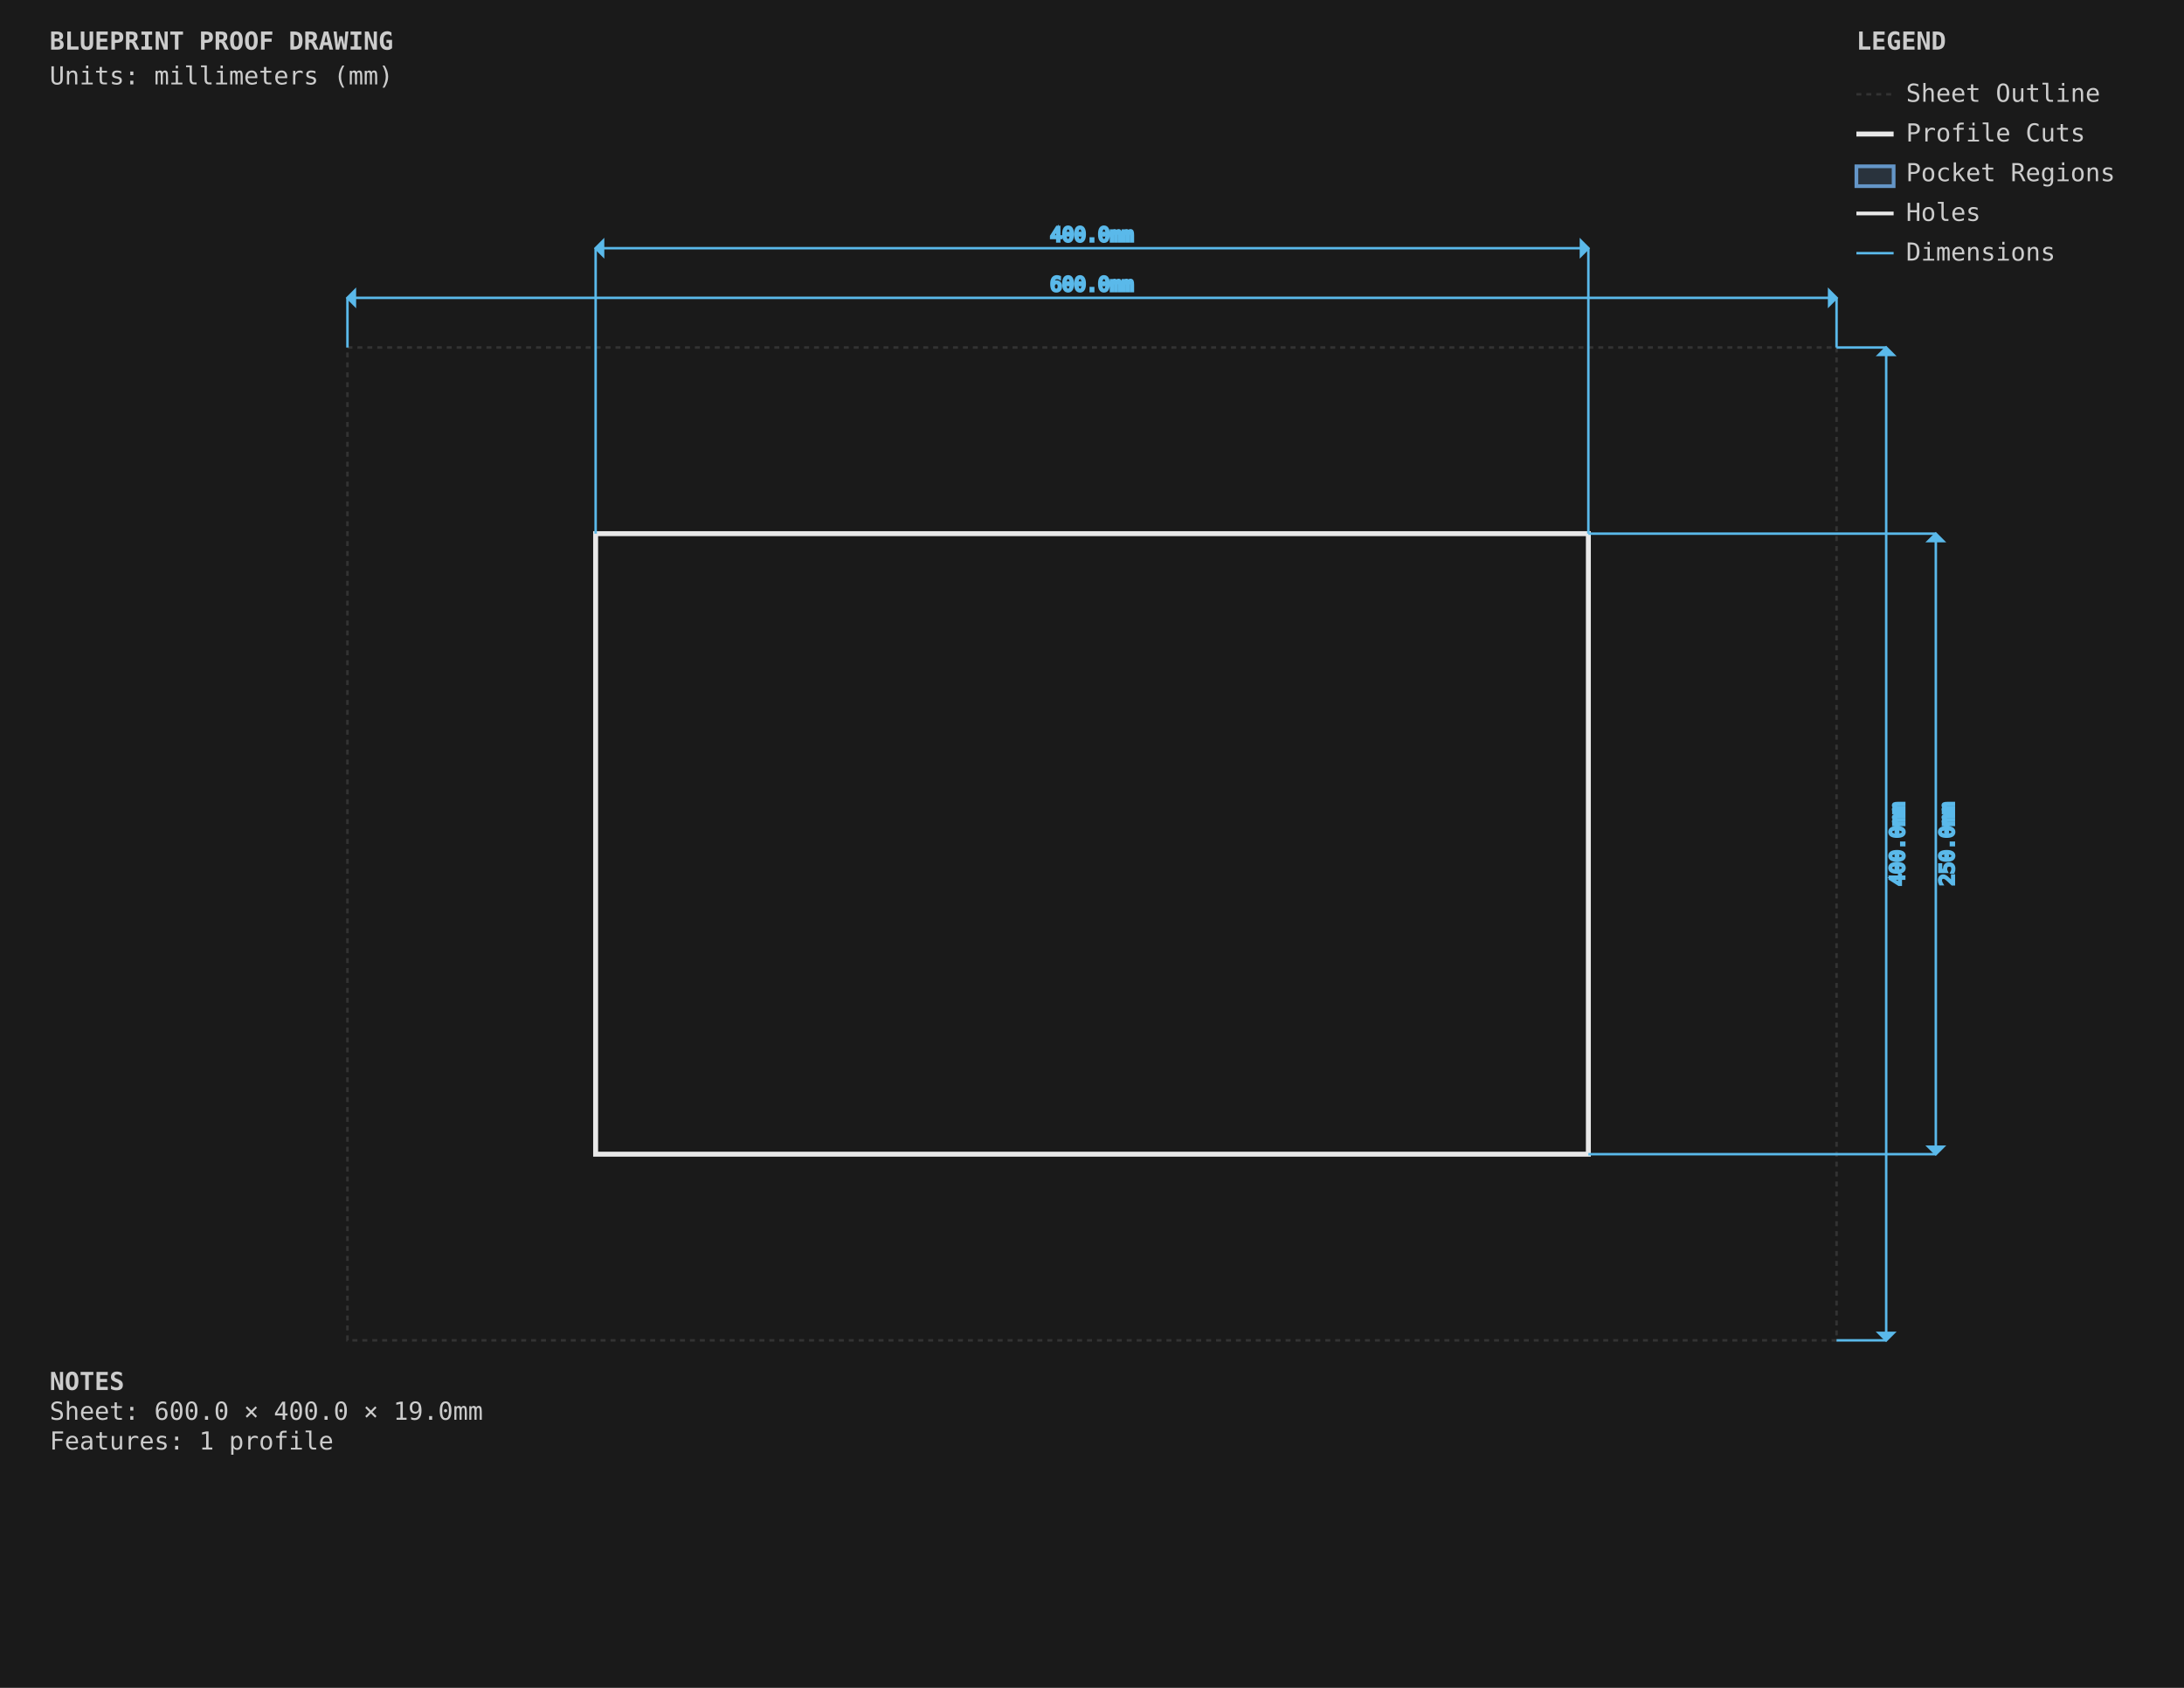
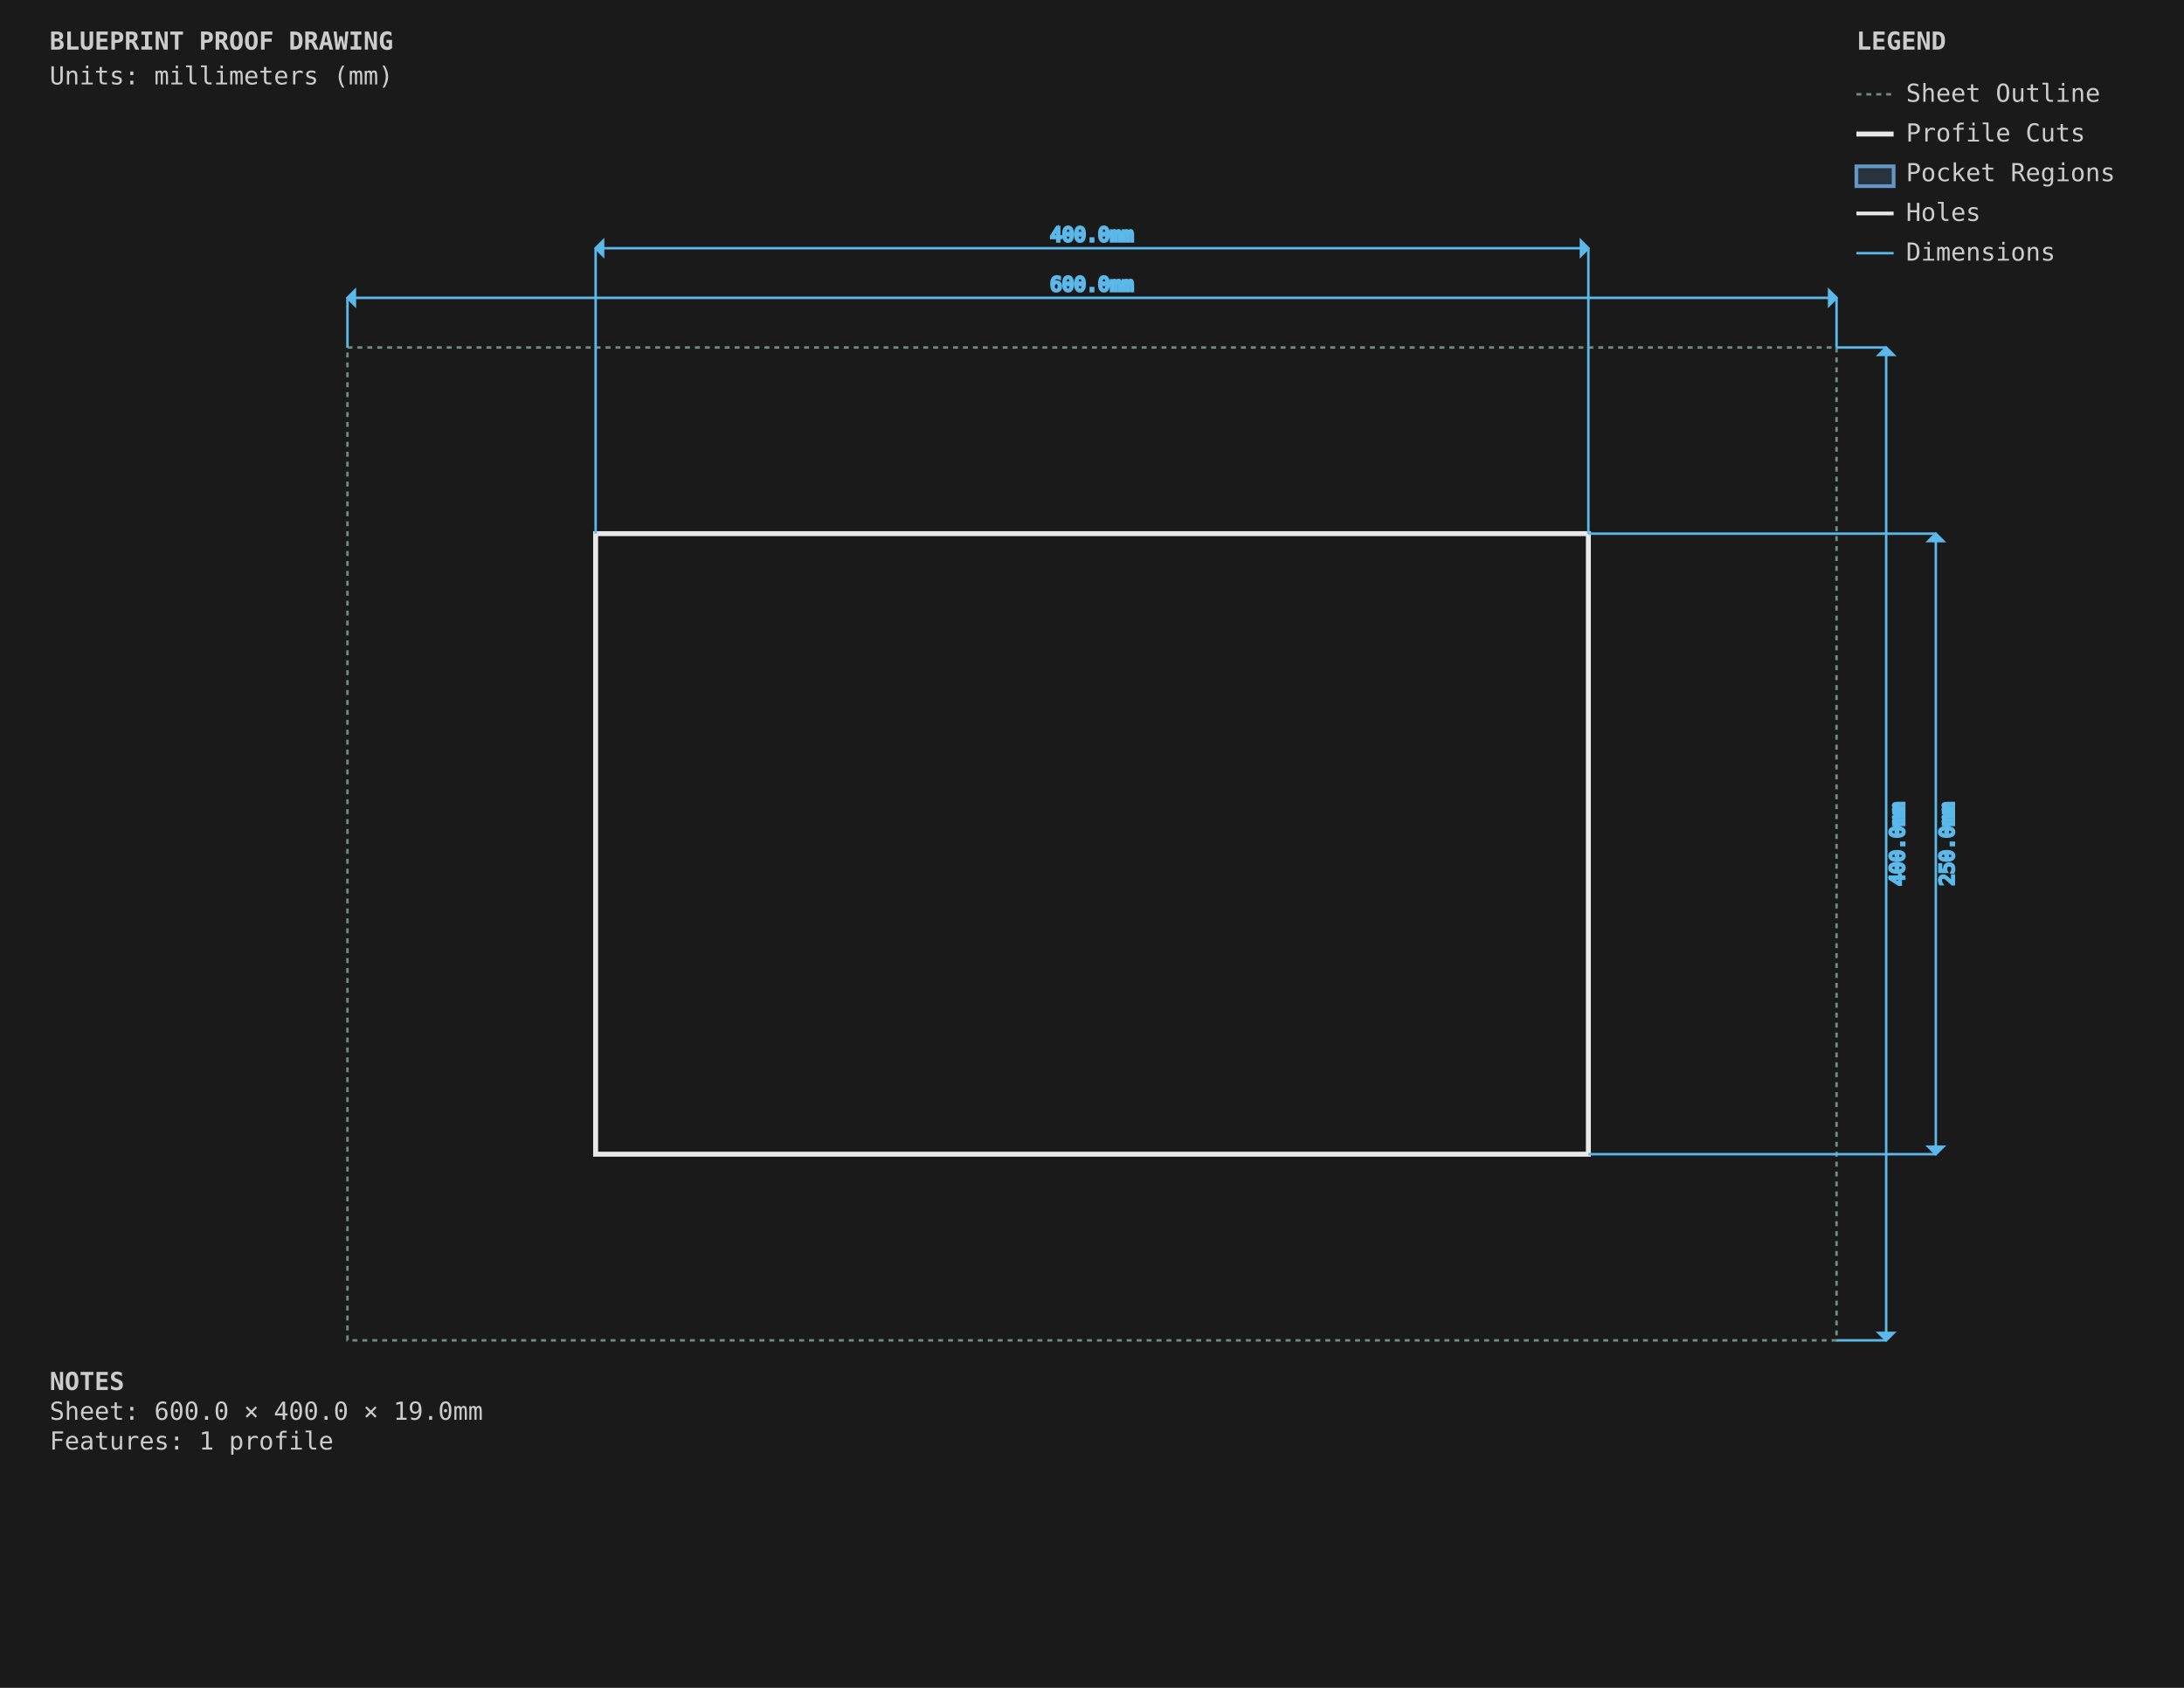
<svg xmlns="http://www.w3.org/2000/svg" viewBox="0 0 880.0 680.0" width="880.0mm" height="680.0mm">
  <style>
-         .sheet-outline { stroke: #333333; stroke-width: 1; fill: none; stroke-dasharray: 2,2; }
+         .sheet-outline { stroke: #6b8e7f; stroke-width: 1; fill: none; stroke-dasharray: 2,2; }
        .profile-cuts { stroke: #e8e8e8; stroke-width: 2; fill: none; }
        .pocket-regions { stroke: #6496c8; stroke-width: 1.5; fill: #6496c8; fill-opacity: 0.2; }
        .holes { stroke: #e8e8e8; stroke-width: 1.5; fill: none; }
        .engrave-paths { stroke: #888888; stroke-width: 1; fill: none; stroke-dasharray: 4,4; }
-         .construction { stroke: #333333; stroke-width: 0.5; fill: none; stroke-dasharray: 2,2; }
+         .construction { stroke: #6b8e7f; stroke-width: 0.5; fill: none; stroke-dasharray: 2,2; }
        .dimensions { stroke: #5ab9ea; stroke-width: 1; fill: none; }
        .dimension-text { fill: #5ab9ea; font-family: monospace; font-size: 8px; }
        .notes { fill: #cccccc; font-family: monospace; font-size: 10px; }
        .legend { fill: #cccccc; font-family: monospace; font-size: 10px; }
    </style>
  <rect x="0" y="0" width="880.0" height="680.0" fill="#1a1a1a" />
  <g id="SHEET_OUTLINE" class="sheet-outline">
    <rect x="140" y="140" width="600.0" height="400.0" />
  </g>
  <g id="PROFILE_CUTS" class="profile-cuts">
    <rect x="240.0" y="215.0" width="400.0" height="250.0" />
  </g>
  <g id="POCKET_REGIONS" class="pocket-regions" />
  <g id="ENGRAVE_PATHS" class="engrave-paths" />
  <g id="HOLES" class="holes" />
  <g id="CONSTRUCTION" class="construction" />
  <g id="DIMENSIONS" class="dimensions">
    <line x1="140" y1="140" x2="140" y2="120.0" stroke="#5ab9ea" stroke-width="1" />
    <line x1="740.0" y1="140" x2="740.0" y2="120.0" stroke="#5ab9ea" stroke-width="1" />
    <line x1="140" y1="120.0" x2="740.0" y2="120.0" stroke="#5ab9ea" stroke-width="1" />
    <polygon points="140,120.0 143.0,117.0 143.0,123.0" fill="#5ab9ea" />
    <polygon points="740.0,120.0 737.0,117.0 737.0,123.0" fill="#5ab9ea" />
    <text x="440.0" y="115.0" class="dimension-text" text-anchor="middle" dominant-baseline="middle">600.0mm</text>
    <line x1="740.0" y1="140" x2="760.0" y2="140" stroke="#5ab9ea" stroke-width="1" />
    <line x1="740.0" y1="540.0" x2="760.0" y2="540.0" stroke="#5ab9ea" stroke-width="1" />
    <line x1="760.0" y1="140" x2="760.0" y2="540.0" stroke="#5ab9ea" stroke-width="1" />
    <polygon points="760.0,140 757.0,143.0 763.0,143.0" fill="#5ab9ea" />
    <polygon points="760.0,540.0 757.0,537.0 763.0,537.0" fill="#5ab9ea" />
    <text x="765.0" y="340.0" class="dimension-text" text-anchor="middle" dominant-baseline="middle" transform="rotate(-90 765.0 340.0)">400.0mm</text>
    <line x1="240.0" y1="215.0" x2="240.0" y2="100.0" stroke="#5ab9ea" stroke-width="1" />
    <line x1="640.0" y1="215.0" x2="640.0" y2="100.0" stroke="#5ab9ea" stroke-width="1" />
    <line x1="240.0" y1="100.0" x2="640.0" y2="100.0" stroke="#5ab9ea" stroke-width="1" />
    <polygon points="240.0,100.0 243.0,97.0 243.0,103.0" fill="#5ab9ea" />
    <polygon points="640.0,100.0 637.0,97.0 637.0,103.0" fill="#5ab9ea" />
    <text x="440.0" y="95.0" class="dimension-text" text-anchor="middle" dominant-baseline="middle">400.0mm</text>
    <line x1="640.0" y1="215.0" x2="780.0" y2="215.0" stroke="#5ab9ea" stroke-width="1" />
    <line x1="640.0" y1="465.0" x2="780.0" y2="465.0" stroke="#5ab9ea" stroke-width="1" />
    <line x1="780.0" y1="215.0" x2="780.0" y2="465.0" stroke="#5ab9ea" stroke-width="1" />
    <polygon points="780.0,215.0 777.0,218.0 783.0,218.0" fill="#5ab9ea" />
    <polygon points="780.0,465.0 777.0,462.0 783.0,462.0" fill="#5ab9ea" />
    <text x="785.0" y="340.0" class="dimension-text" text-anchor="middle" dominant-baseline="middle" transform="rotate(-90 785.0 340.0)">250.0mm</text>
  </g>
  <g id="NOTES" class="notes">
    <text x="20" y="560.0" class="notes" font-weight="bold">NOTES</text>
    <text x="20" y="572.0" class="notes">Sheet: 600.0 × 400.0 × 19.0mm</text>
    <text x="20" y="584.0" class="notes">Features: 1 profile</text>
  </g>
  <g id="TITLE_BLOCK" class="title-block">
    <text x="20" y="20" class="notes" font-weight="bold" font-size="14px">BLUEPRINT PROOF DRAWING</text>
    <text x="20" y="34" class="notes" font-size="9px">Units: millimeters (mm)</text>
  </g>
  <g id="LEGEND" class="legend">
    <text x="748.0" y="20" class="legend" font-weight="bold">LEGEND</text>
-     <line x1="748.0" y1="38" x2="763.0" y2="38" stroke="#333333" stroke-width="1" stroke-dasharray="2,2" />
+     <line x1="748.0" y1="38" x2="763.0" y2="38" stroke="#6b8e7f" stroke-width="1" stroke-dasharray="2,2" />
    <text x="768.0" y="41" class="legend">Sheet Outline</text>
    <line x1="748.0" y1="54" x2="763.0" y2="54" stroke="#e8e8e8" stroke-width="2" />
    <text x="768.0" y="57" class="legend">Profile Cuts</text>
    <rect x="748.0" y="67" width="15.0" height="8" stroke="#6496c8" stroke-width="1.5" fill="#6496c8" fill-opacity="0.2" />
    <text x="768.0" y="73" class="legend">Pocket Regions</text>
    <line x1="748.0" y1="86" x2="763.0" y2="86" stroke="#e8e8e8" stroke-width="1.5" />
    <text x="768.0" y="89" class="legend">Holes</text>
    <line x1="748.0" y1="102" x2="763.0" y2="102" stroke="#5ab9ea" stroke-width="1" />
    <text x="768.0" y="105" class="legend">Dimensions</text>
  </g>
</svg>
